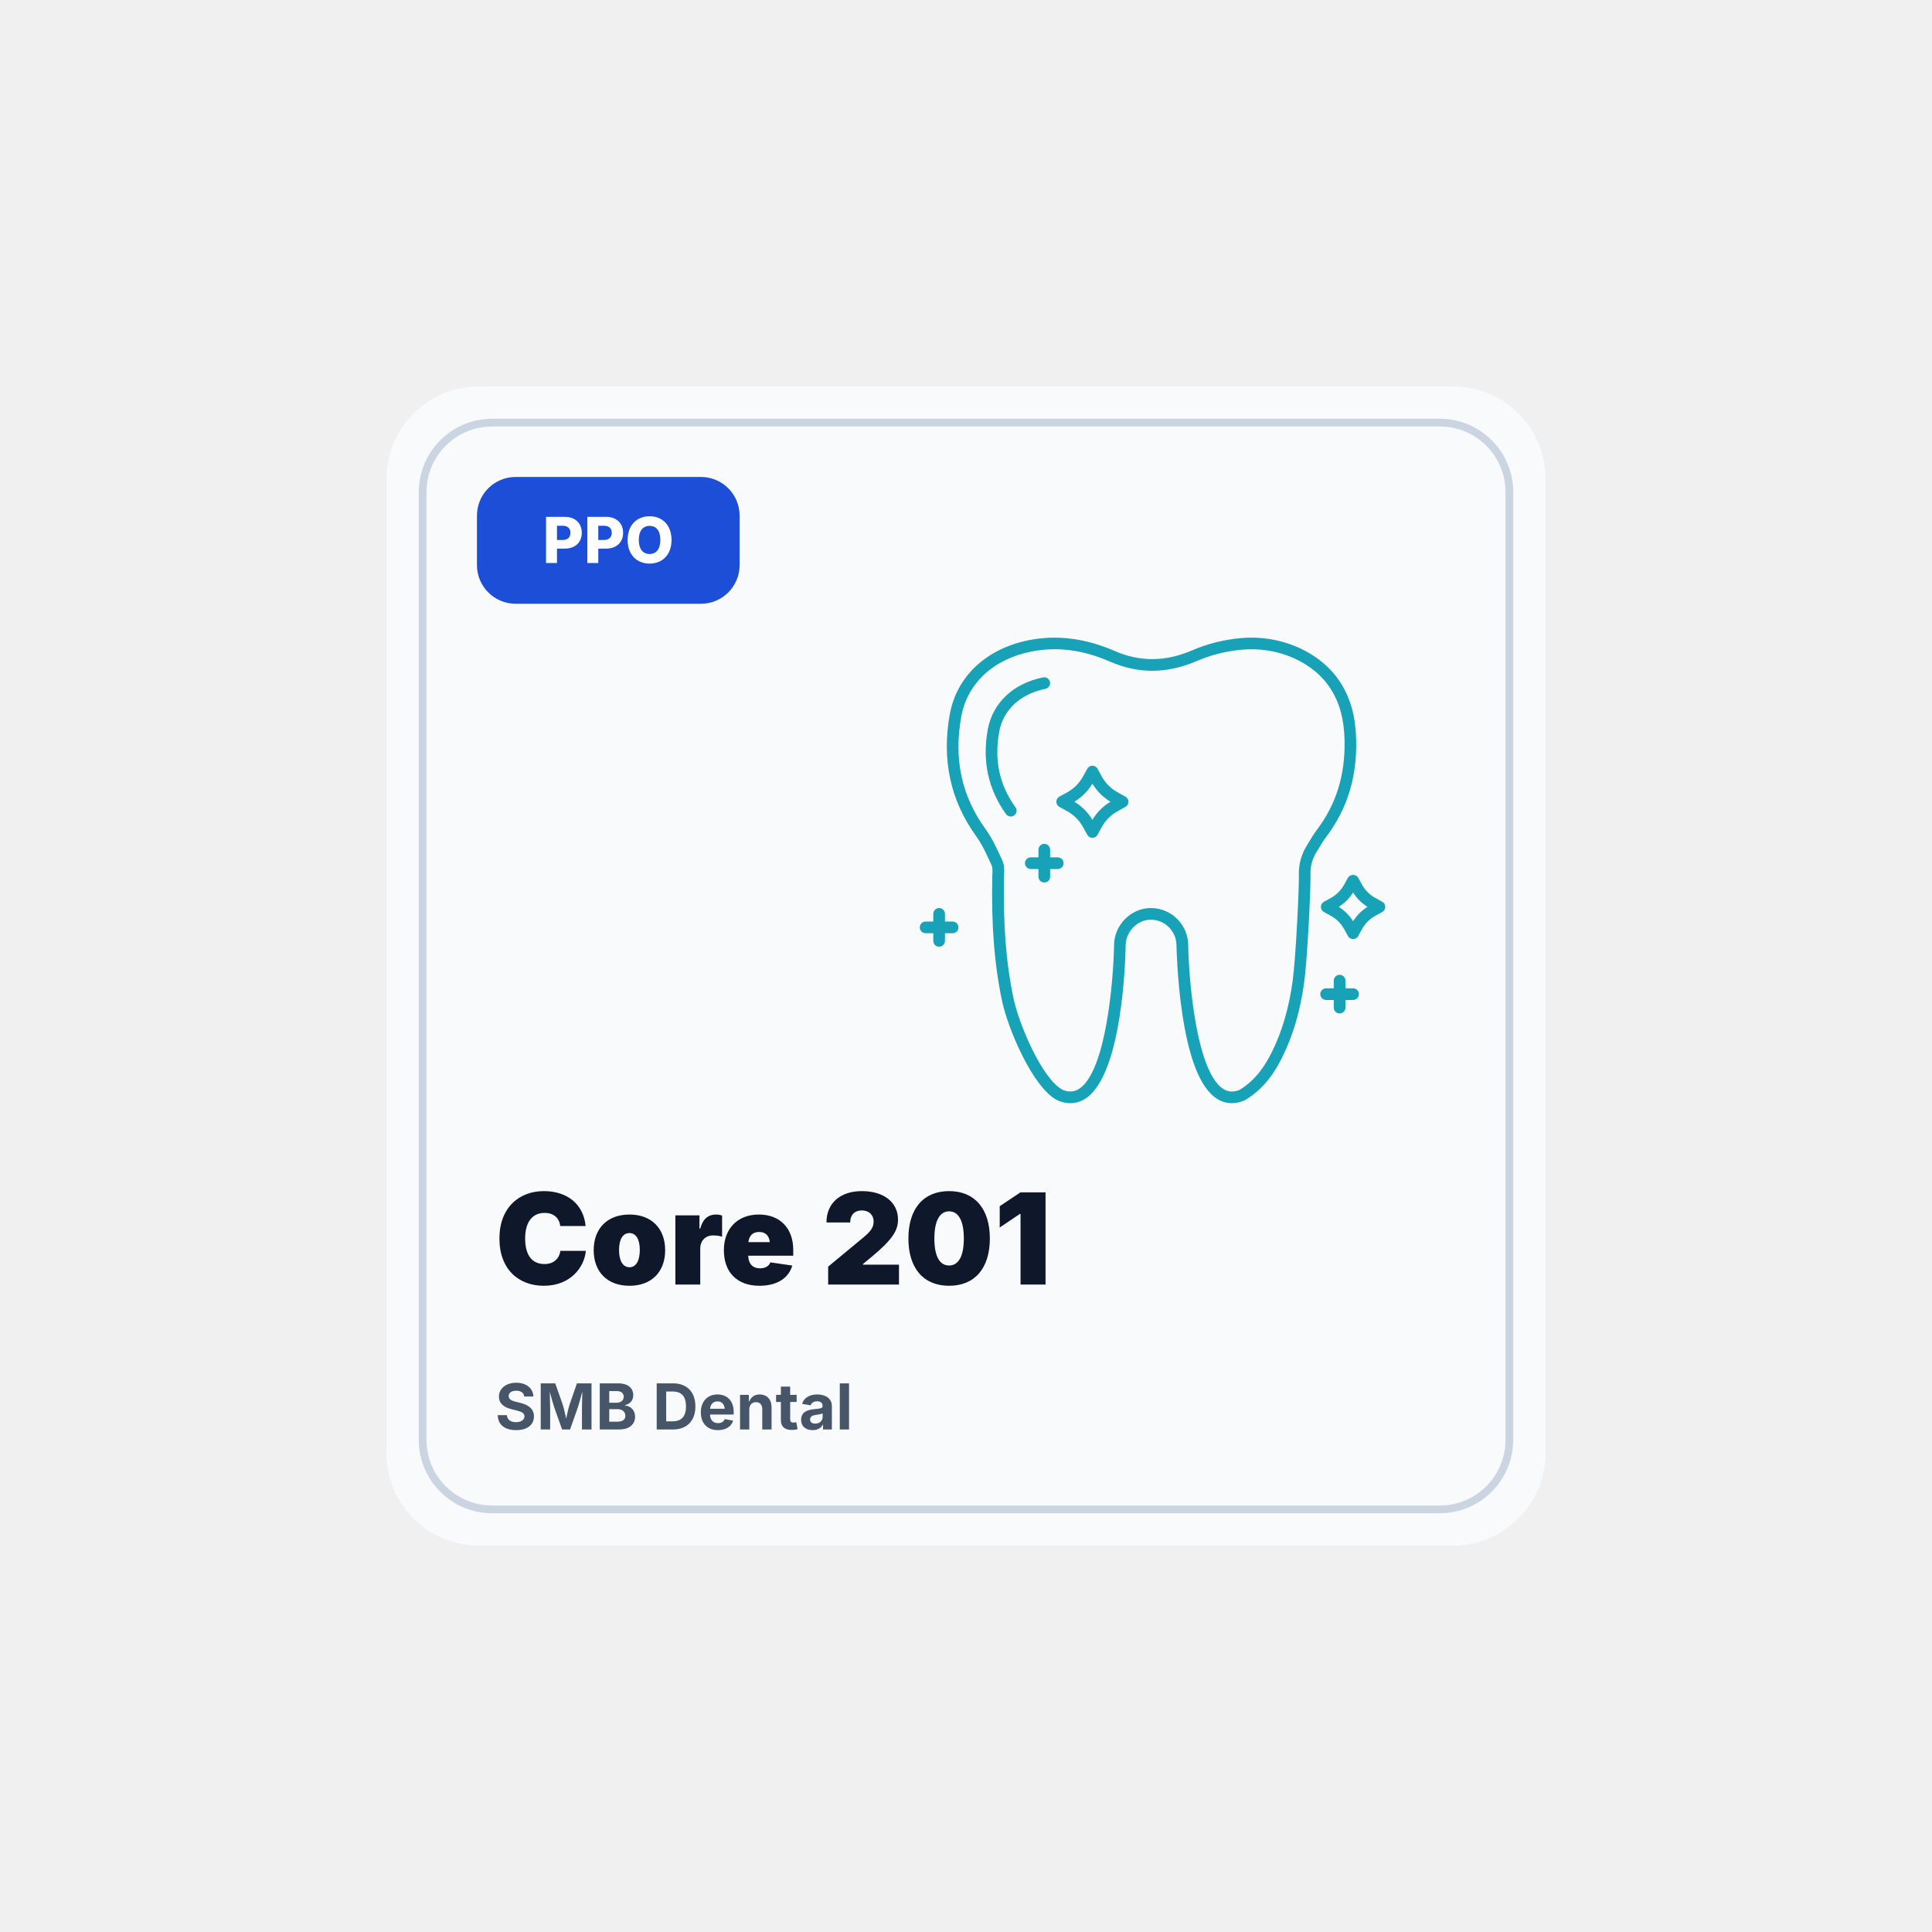
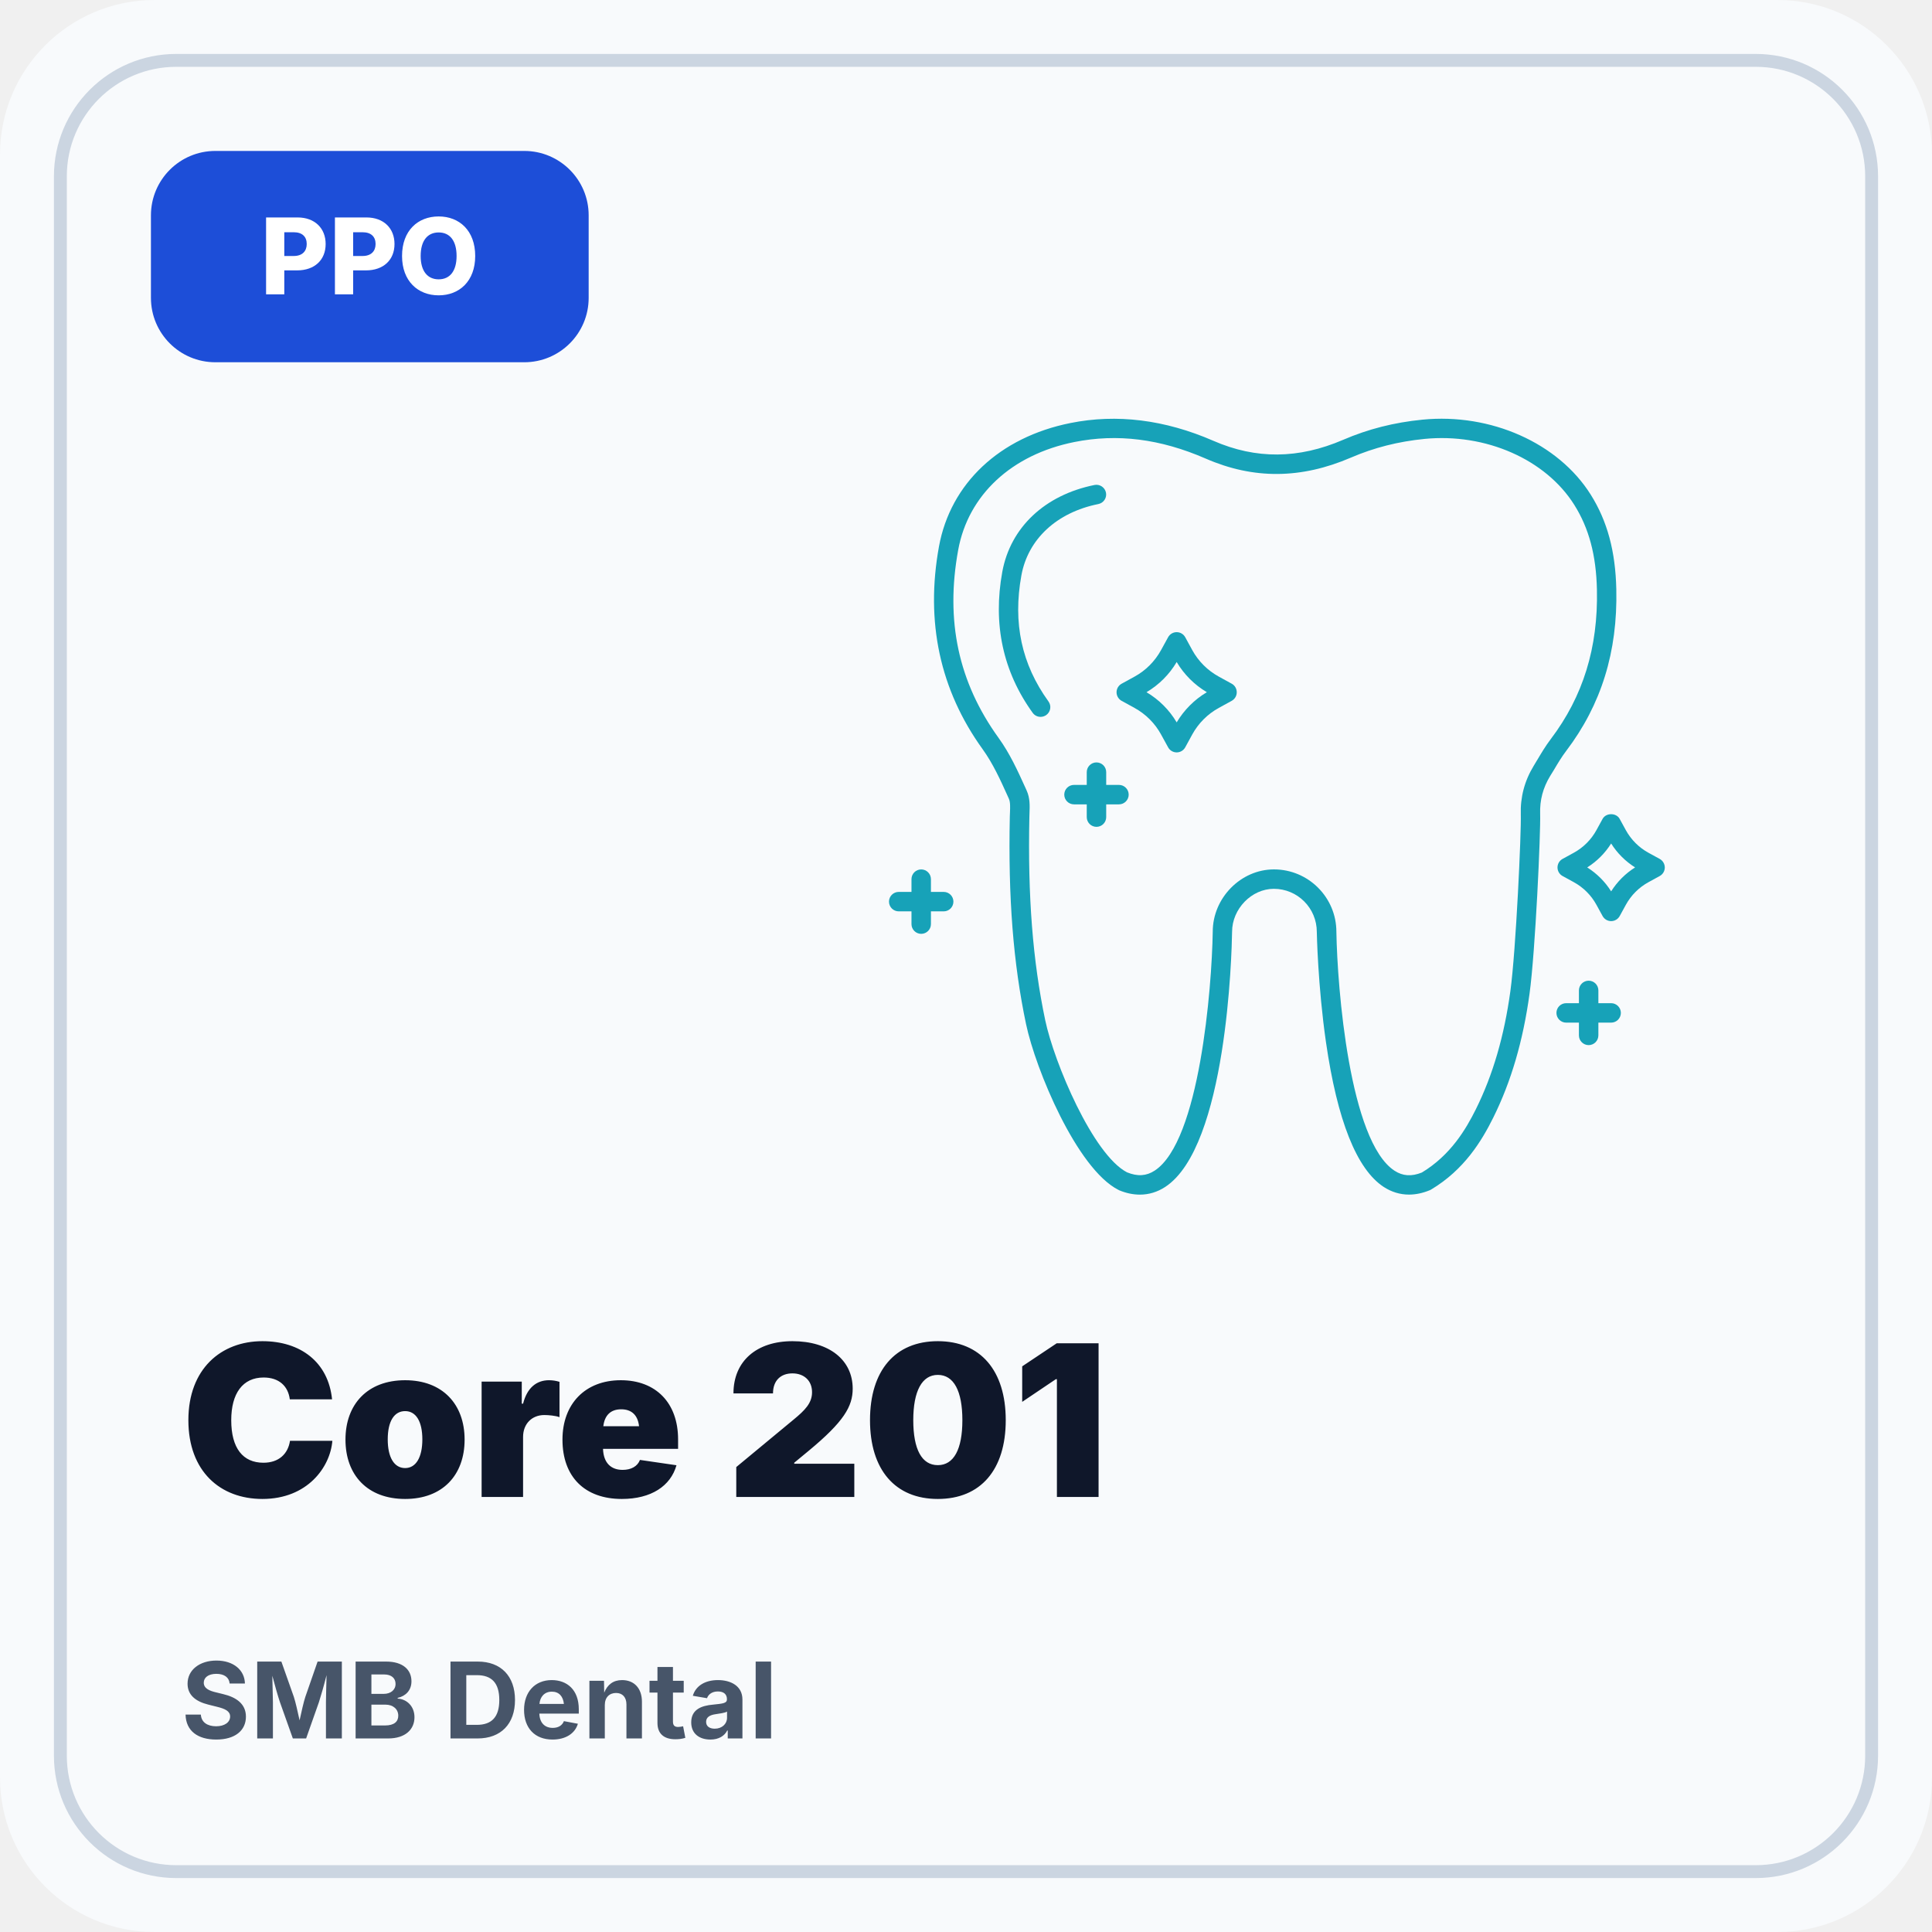
- <svg xmlns="http://www.w3.org/2000/svg" viewBox="0 0 500 500">
+ <svg xmlns="http://www.w3.org/2000/svg" viewBox="100 100 300 300">
  <defs>
    <symbol id="toothIcon" viewBox="0 0 100 100">
      <path d="m78.785 46.289c0.41-0.695 0.801-1.348 1.266-1.957 3.606-4.754 5.289-10.184 5.148-16.602-0.086-3.922-0.922-7.016-2.629-9.738-3.332-5.309-10.281-8.406-17.305-7.711-2.918 0.289-5.582 0.965-8.145 2.07-4.598 1.98-8.965 2.016-13.344 0.105-4.988-2.172-9.934-2.789-14.703-1.828-7.277 1.461-12.328 6.207-13.512 12.695-1.41 7.746 0.102 14.758 4.492 20.844 1.055 1.461 1.824 3.16 2.566 4.801l0.133 0.297c0.152 0.336 0.129 0.871 0.109 1.391l-0.016 0.41c-0.18 8.328 0.352 15.121 1.672 21.375 0.98 4.637 5.215 14.852 9.492 17.027 0.012 0.008 0.023 0.004 0.035 0.012 0.012 0.008 0.02 0.016 0.031 0.023 0.73 0.305 1.449 0.453 2.144 0.453 0.922 0 1.801-0.266 2.606-0.793 6.336-4.152 6.836-23.969 6.871-26.23 0-2.352 2.004-4.418 4.293-4.418 2.438 0 4.418 1.98 4.418 4.434 0 0.055 0.098 5.484 0.941 11.328 1.164 8.059 3.16 13.066 5.93 14.883 0.805 0.527 1.688 0.793 2.606 0.793 0.695 0 1.414-0.152 2.144-0.453 0.043-0.02 0.086-0.039 0.129-0.066 3.426-2.047 5.215-5.027 6.391-7.394 1.844-3.719 3.066-7.891 3.731-12.75 0.598-4.352 1.152-16.594 1.09-18.484-0.047-1.398 0.289-2.672 1.027-3.887zm-1.719-1.02-0.367 0.613c-0.938 1.539-1.379 3.223-1.32 4.996 0.059 1.719-0.492 13.91-1.07 18.145-0.637 4.641-1.793 8.609-3.539 12.133-1.047 2.109-2.621 4.75-5.562 6.527-1.07 0.43-1.969 0.367-2.82-0.191-4.617-3.027-5.875-18.766-5.969-24.555 0-3.539-2.879-6.418-6.418-6.418-3.41 0-6.293 2.938-6.293 6.398-0.094 5.809-1.348 21.543-5.969 24.57-0.859 0.562-1.766 0.617-2.848 0.176-3.508-1.828-7.488-11.281-8.406-15.637-1.285-6.102-1.805-12.746-1.629-20.922l0.012-0.375c0.027-0.719 0.062-1.531-0.285-2.301l-0.133-0.297c-0.785-1.73-1.598-3.523-2.769-5.144-4.117-5.707-5.477-12.023-4.144-19.312 1.031-5.652 5.492-9.801 11.938-11.094 4.422-0.887 8.84-0.332 13.512 1.703 4.914 2.141 9.801 2.106 14.934-0.105 2.371-1.02 4.844-1.648 7.551-1.918 6.285-0.621 12.477 2.106 15.41 6.785 1.508 2.402 2.246 5.172 2.324 8.719 0.129 5.949-1.422 10.969-4.742 15.352-0.535 0.703-0.973 1.441-1.395 2.152z" fill="#17a2b8" />
      <path d="m24.035 26.289c0.68-3.731 3.637-6.473 7.91-7.332 0.543-0.109 0.895-0.637 0.785-1.176s-0.637-0.891-1.176-0.785c-5.109 1.027-8.652 4.367-9.484 8.934-0.98 5.383 0.07 10.258 3.125 14.492 0.195 0.27 0.5 0.414 0.812 0.414 0.203 0 0.406-0.062 0.586-0.188 0.449-0.324 0.551-0.949 0.227-1.395-2.766-3.828-3.676-8.07-2.785-12.965z" fill="#17a2b8" />
      <path d="m89.66 55.441-1.156-0.633c-0.984-0.539-1.789-1.344-2.328-2.328l-0.633-1.156c-0.352-0.641-1.402-0.641-1.754 0l-0.633 1.156c-0.539 0.984-1.344 1.789-2.328 2.328l-1.156 0.633c-0.32 0.176-0.52 0.512-0.52 0.879 0 0.363 0.199 0.703 0.52 0.879l1.156 0.633c0.984 0.539 1.789 1.344 2.328 2.328l0.633 1.156c0.176 0.32 0.512 0.52 0.879 0.52 0.363 0 0.703-0.199 0.879-0.52l0.633-1.156c0.539-0.984 1.344-1.789 2.328-2.328l1.156-0.633c0.32-0.176 0.52-0.512 0.52-0.879-0.004-0.367-0.203-0.703-0.523-0.879zm-4.992 3.336c-0.625-0.996-1.465-1.832-2.461-2.461 0.996-0.625 1.836-1.465 2.461-2.461 0.625 0.996 1.465 1.832 2.461 2.461-0.996 0.629-1.836 1.469-2.461 2.461z" fill="#17a2b8" />
      <path d="m45.656 37.426-1.324-0.727c-1.152-0.633-2.098-1.574-2.731-2.727l-0.723-1.324c-0.176-0.32-0.512-0.52-0.879-0.52-0.363 0-0.703 0.199-0.879 0.52l-0.727 1.324c-0.633 1.152-1.574 2.098-2.731 2.731l-1.324 0.727c-0.32 0.176-0.52 0.512-0.52 0.879 0 0.363 0.199 0.703 0.52 0.879l1.324 0.727c1.152 0.633 2.098 1.574 2.731 2.731l0.727 1.324c0.176 0.32 0.512 0.52 0.879 0.52s0.703-0.199 0.879-0.52l0.723-1.324c0.633-1.152 1.574-2.098 2.731-2.731l1.324-0.727c0.32-0.176 0.52-0.512 0.52-0.879 0-0.371-0.199-0.711-0.52-0.883zm-5.656 3.977c-0.758-1.281-1.824-2.344-3.102-3.102 1.281-0.758 2.344-1.82 3.102-3.102 0.758 1.281 1.824 2.344 3.102 3.102-1.277 0.758-2.34 1.824-3.102 3.102z" fill="#17a2b8" />
      <path d="m82.355 67.961c-0.551 0-1 0.449-1 1v1.312h-1.312c-0.551 0-1 0.449-1 1 0 0.551 0.449 1 1 1h1.312v1.312c0 0.551 0.449 1 1 1s1-0.449 1-1v-1.312h1.312c0.551 0 1-0.449 1-1 0-0.551-0.449-1-1-1h-1.312v-1.312c0-0.555-0.449-1-1-1z" fill="#17a2b8" />
      <path d="m13.734 63.145c0.551 0 1-0.449 1-1v-1.312h1.312c0.551 0 1-0.449 1-1s-0.449-1-1-1h-1.312v-1.312c0-0.551-0.449-1-1-1s-1 0.449-1 1v1.312h-1.312c-0.551 0-1 0.449-1 1s0.449 1 1 1h1.312v1.312c0 0.551 0.449 1 1 1z" fill="#17a2b8" />
      <path d="m34.066 47.832h-1.312v-1.312c0-0.551-0.449-1-1-1-0.551 0-1 0.449-1 1v1.312h-1.312c-0.551 0-1 0.449-1 1s0.449 1 1 1h1.312v1.312c0 0.551 0.449 1 1 1 0.551 0 1-0.449 1-1v-1.312h1.312c0.551 0 1-0.449 1-1-0.004-0.551-0.449-1-1-1z" fill="#17a2b8" />
    </symbol>
  </defs>
  <rect width="300" height="300" rx="24" fill="#F8FAFC" x="100" y="100" style="stroke-width: 1;" />
  <rect x="109.375" y="109.375" width="281.25" height="281.25" rx="18" fill="none" stroke="#CBD5E1" stroke-width="2" style="stroke-width: 2;" />
  <rect x="123.438" y="123.438" width="67.969" height="32.813" rx="10" fill="#1D4ED8" style="stroke-width: 1;" />
  <text x="157.422" y="145.703" text-anchor="middle" font-size="14" font-weight="800" font-family="Inter, ui-sans-serif, system-ui, -apple-system, Segoe UI, Roboto, Arial" fill="#FFFFFF" style="white-space: pre; stroke-width: 1; font-size: 16.4px;">PPO</text>
  <use href="#toothIcon" width="74" height="74" transform="matrix(2.040992, 0, 0, 2.040992, 222.3012, 149.6374)" style="" />
  <text x="128.125" y="332.448" font-size="28" font-weight="900" font-family="Inter, ui-sans-serif, system-ui, -apple-system, Segoe UI, Roboto, Arial" fill="#0F172A" style="white-space: pre; stroke-width: 1; font-size: 32.8px;">Core 201</text>
  <text x="128.125" y="369.948" font-size="14" font-weight="700" font-family="Inter, ui-sans-serif, system-ui, -apple-system, Segoe UI, Roboto, Arial" fill="#475569" style="white-space: pre; stroke-width: 1; font-size: 16.4px;">SMB Dental</text>
</svg>
